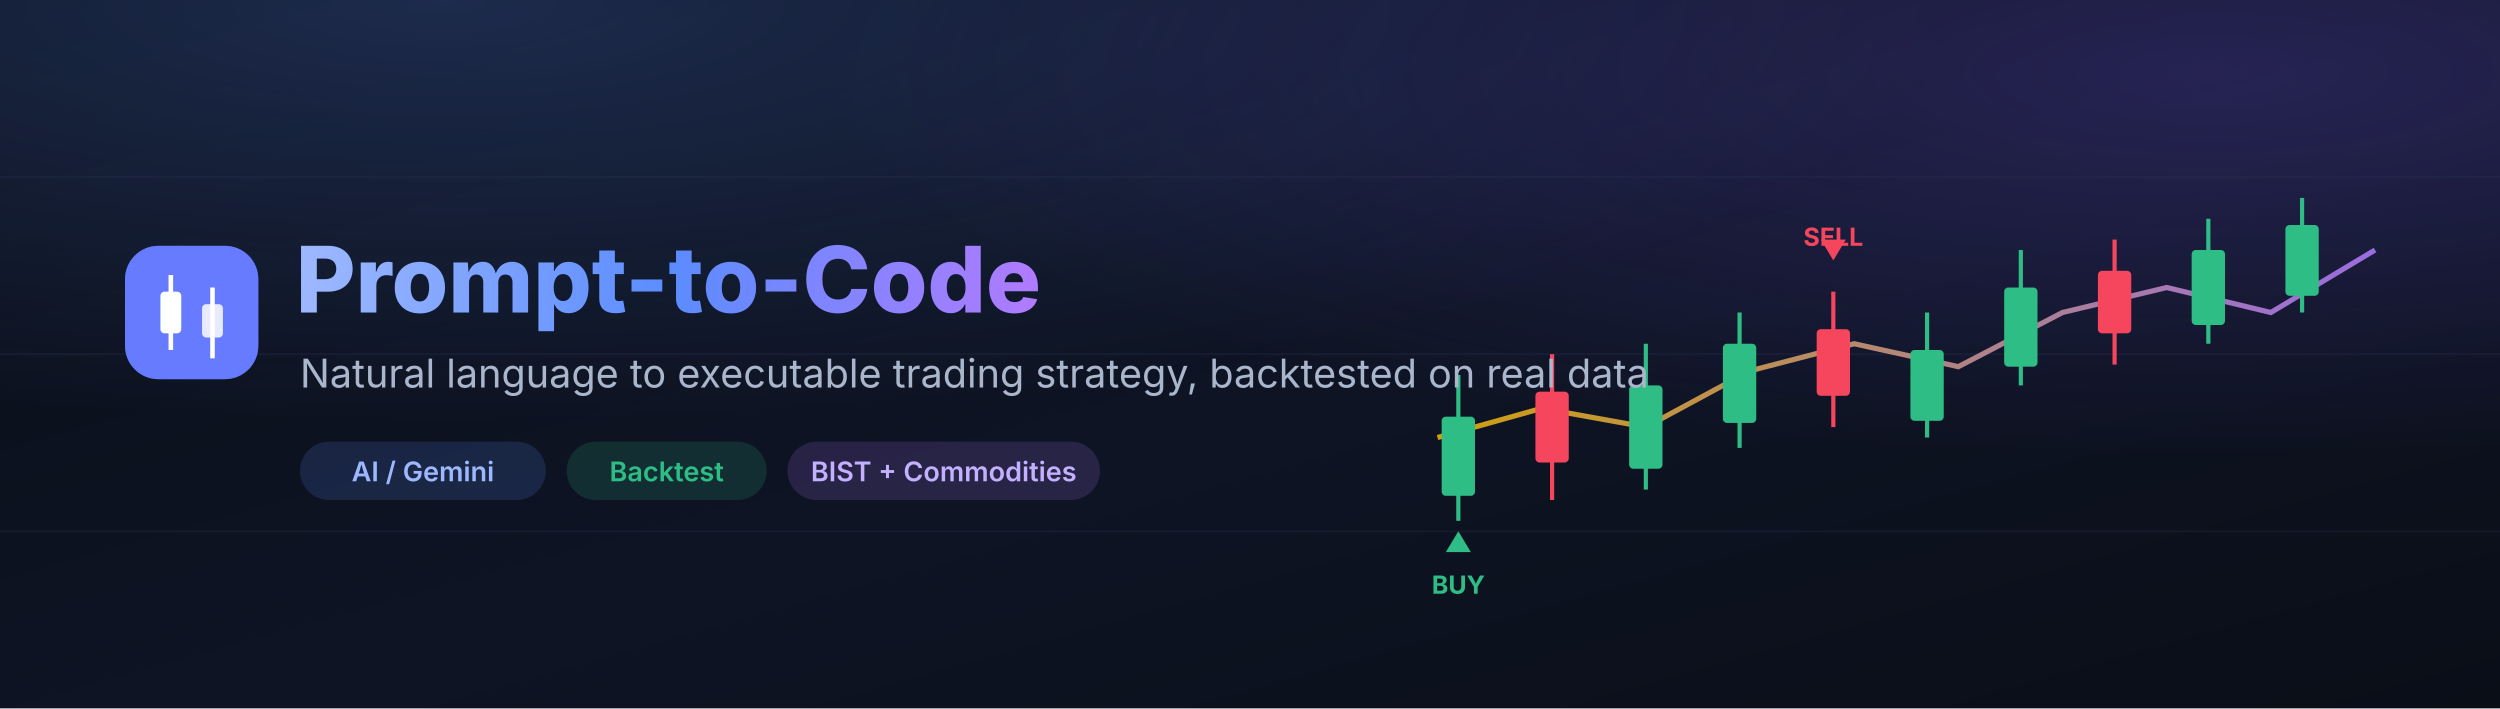
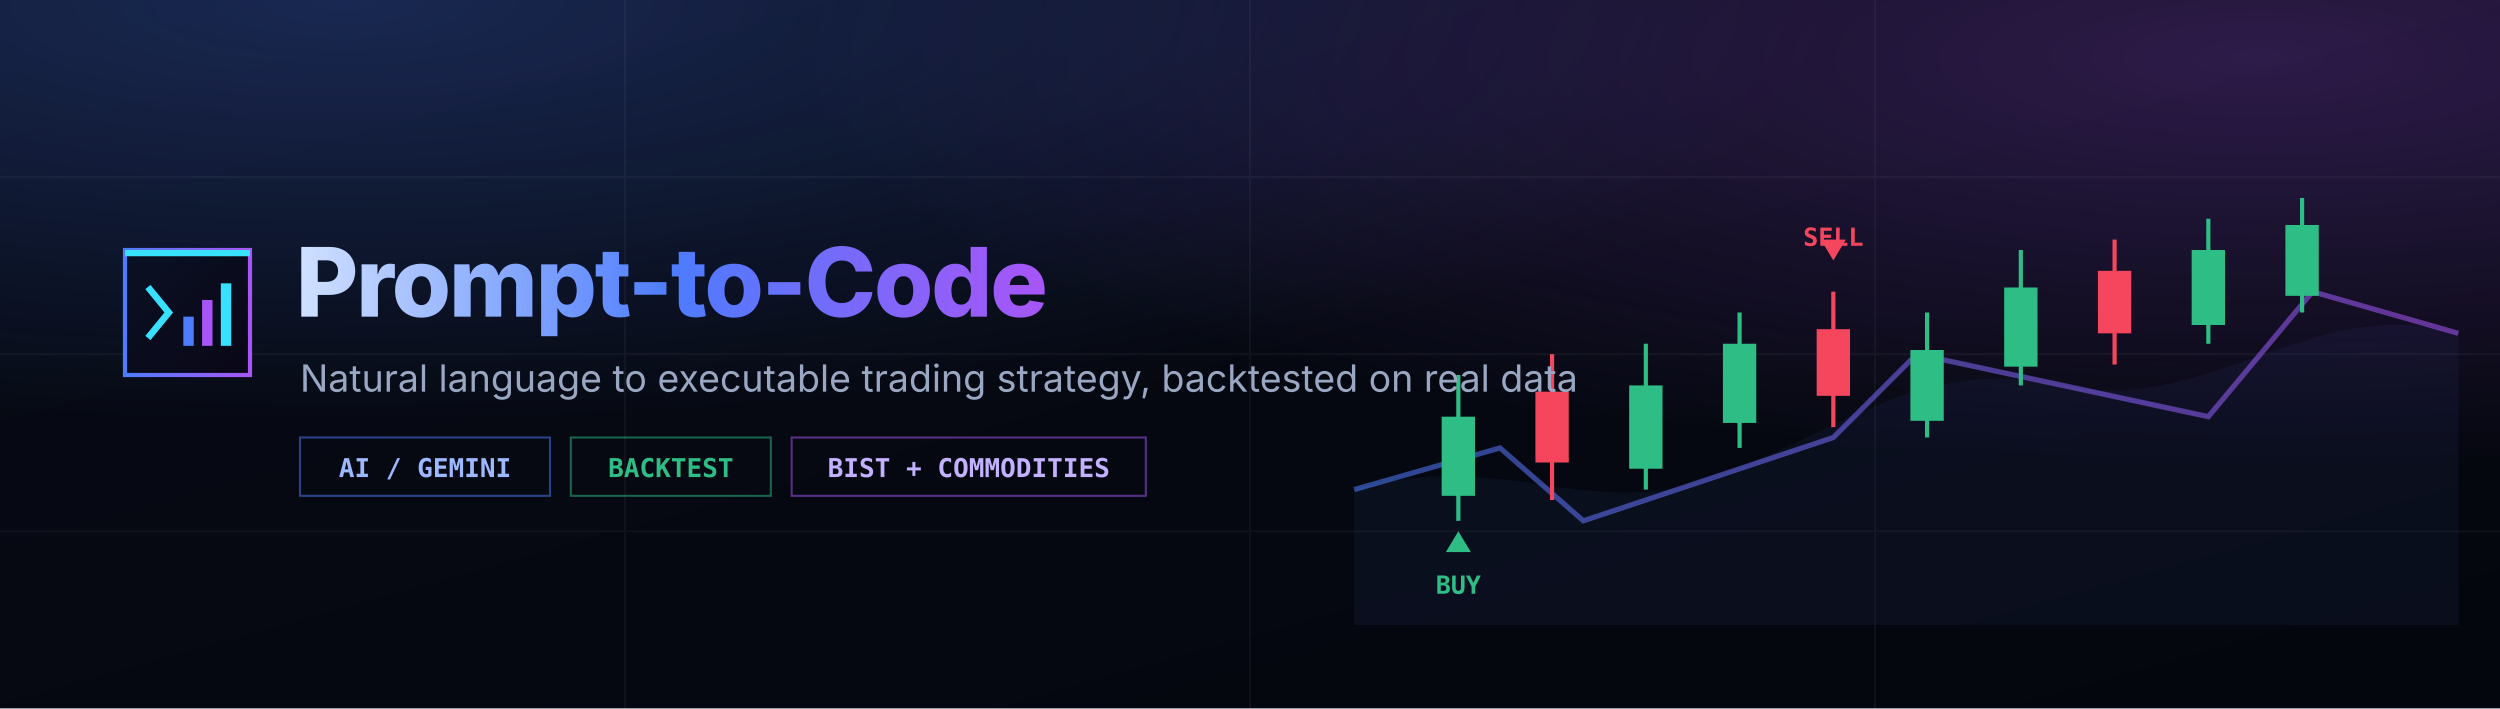
- <svg xmlns="http://www.w3.org/2000/svg" viewBox="0 0 1200 340" font-family="Segoe UI, Inter, system-ui, sans-serif">
+ <svg xmlns="http://www.w3.org/2000/svg" viewBox="0 0 1200 340" font-family="Inter, Segoe UI, system-ui, sans-serif">
  <defs>
    <linearGradient id="bg" x1="0" y1="0" x2="1" y2="1">
-       <stop offset="0" stop-color="#0a0e17" />
-       <stop offset="0.55" stop-color="#0e1424" />
-       <stop offset="1" stop-color="#0a0e17" />
+       <stop offset="0" stop-color="#070b16" />
+       <stop offset="1" stop-color="#04060d" />
    </linearGradient>
-     <radialGradient id="glow1" cx="18%" cy="0%" r="60%">
-       <stop offset="0" stop-color="#5b8cff" stop-opacity="0.22" />
-       <stop offset="1" stop-color="#5b8cff" stop-opacity="0" />
+     <radialGradient id="g1" cx="14%" cy="0%" r="60%">
+       <stop offset="0" stop-color="#4d7cfe" stop-opacity="0.26" />
+       <stop offset="1" stop-color="#4d7cfe" stop-opacity="0" />
    </radialGradient>
-     <radialGradient id="glow2" cx="88%" cy="10%" r="55%">
-       <stop offset="0" stop-color="#7b5bff" stop-opacity="0.22" />
-       <stop offset="1" stop-color="#7b5bff" stop-opacity="0" />
+     <radialGradient id="g2" cx="90%" cy="8%" r="58%">
+       <stop offset="0" stop-color="#a855f7" stop-opacity="0.24" />
+       <stop offset="1" stop-color="#a855f7" stop-opacity="0" />
    </radialGradient>
    <linearGradient id="title" x1="0" y1="0" x2="1" y2="0">
-       <stop offset="0" stop-color="#9db8ff" />
-       <stop offset="0.5" stop-color="#5b8cff" />
-       <stop offset="1" stop-color="#b07bff" />
+       <stop offset="0" stop-color="#cfe0ff" />
+       <stop offset="0.5" stop-color="#4d7cfe" />
+       <stop offset="1" stop-color="#a855f7" />
    </linearGradient>
-     <linearGradient id="sma" x1="0" y1="0" x2="1" y2="0">
-       <stop offset="0" stop-color="#f0b90b" />
-       <stop offset="1" stop-color="#b07bff" />
+     <linearGradient id="line" x1="0" y1="0" x2="1" y2="0">
+       <stop offset="0" stop-color="#4d7cfe" />
+       <stop offset="1" stop-color="#a855f7" />
+     </linearGradient>
+     <linearGradient id="lg" x1="0" y1="0" x2="1" y2="1">
+       <stop offset="0" stop-color="#0a1124" />
+       <stop offset="1" stop-color="#0a0716" />
    </linearGradient>
  </defs>
  <rect width="1200" height="340" fill="url(#bg)" />
-   <rect width="1200" height="340" fill="url(#glow1)" />
-   <rect width="1200" height="340" fill="url(#glow2)" />
-   <g stroke="#2a3450" stroke-width="1" opacity="0.25">
+   <rect width="1200" height="340" fill="url(#g1)" />
+   <rect width="1200" height="340" fill="url(#g2)" />
+   <g stroke="#ffffff" stroke-width="1" opacity="0.04">
    <line x1="0" y1="85" x2="1200" y2="85" />
    <line x1="0" y1="170" x2="1200" y2="170" />
    <line x1="0" y1="255" x2="1200" y2="255" />
+     <line x1="300" y1="0" x2="300" y2="340" />
+     <line x1="600" y1="0" x2="600" y2="340" />
+     <line x1="900" y1="0" x2="900" y2="340" />
+   </g>
+   <path d="M650,235 C720,215 760,250 820,230 C880,210 920,170 990,185 C1060,200 1110,140 1180,160 L1180,300 L650,300 Z" fill="#4d7cfe" opacity="0.06" />
+   <polyline fill="none" stroke="url(#line)" stroke-width="2.5" opacity="0.55" points="650,235 720,215 760,250 820,230 880,210 920,170 990,185 1060,200 1110,140 1180,160" />
+   <g>
+     <line x1="700" y1="180" x2="700" y2="250" stroke="#2ebd85" stroke-width="2" />
+     <rect x="692" y="200" width="16" height="38" fill="#2ebd85" />
+     <line x1="745" y1="170" x2="745" y2="240" stroke="#f6465d" stroke-width="2" />
+     <rect x="737" y="188" width="16" height="34" fill="#f6465d" />
+     <line x1="790" y1="165" x2="790" y2="235" stroke="#2ebd85" stroke-width="2" />
+     <rect x="782" y="185" width="16" height="40" fill="#2ebd85" />
+     <line x1="835" y1="150" x2="835" y2="215" stroke="#2ebd85" stroke-width="2" />
+     <rect x="827" y="165" width="16" height="38" fill="#2ebd85" />
+     <line x1="880" y1="140" x2="880" y2="205" stroke="#f6465d" stroke-width="2" />
+     <rect x="872" y="158" width="16" height="32" fill="#f6465d" />
+     <line x1="925" y1="150" x2="925" y2="210" stroke="#2ebd85" stroke-width="2" />
+     <rect x="917" y="168" width="16" height="34" fill="#2ebd85" />
+     <line x1="970" y1="120" x2="970" y2="185" stroke="#2ebd85" stroke-width="2" />
+     <rect x="962" y="138" width="16" height="38" fill="#2ebd85" />
+     <line x1="1015" y1="115" x2="1015" y2="175" stroke="#f6465d" stroke-width="2" />
+     <rect x="1007" y="130" width="16" height="30" fill="#f6465d" />
+     <line x1="1060" y1="105" x2="1060" y2="165" stroke="#2ebd85" stroke-width="2" />
+     <rect x="1052" y="120" width="16" height="36" fill="#2ebd85" />
+     <line x1="1105" y1="95" x2="1105" y2="150" stroke="#2ebd85" stroke-width="2" />
+     <rect x="1097" y="108" width="16" height="34" fill="#2ebd85" />
+   </g>
+   <g font-size="12" font-weight="700" font-family="JetBrains Mono, monospace">
+     <path d="M700,255 l-6,10 h12 z" fill="#2ebd85" />
+     <text x="700" y="285" fill="#2ebd85" text-anchor="middle">BUY</text>
+     <path d="M880,125 l-6,-10 h12 z" fill="#f6465d" />
+     <text x="880" y="118" fill="#f6465d" text-anchor="middle">SELL</text>
  </g>
  <g>
-     <polyline fill="none" stroke="url(#sma)" stroke-width="2.5" opacity="0.85" points="690,210 740,196 790,205 840,178 890,165 940,176 990,150 1040,138 1090,150 1140,120" />
-     <g>
-       <line x1="700" y1="180" x2="700" y2="250" stroke="#2ebd85" stroke-width="2" />
-       <rect x="692" y="200" width="16" height="38" rx="2" fill="#2ebd85" />
-       <line x1="745" y1="170" x2="745" y2="240" stroke="#f6465d" stroke-width="2" />
-       <rect x="737" y="188" width="16" height="34" rx="2" fill="#f6465d" />
-       <line x1="790" y1="165" x2="790" y2="235" stroke="#2ebd85" stroke-width="2" />
-       <rect x="782" y="185" width="16" height="40" rx="2" fill="#2ebd85" />
-       <line x1="835" y1="150" x2="835" y2="215" stroke="#2ebd85" stroke-width="2" />
-       <rect x="827" y="165" width="16" height="38" rx="2" fill="#2ebd85" />
-       <line x1="880" y1="140" x2="880" y2="205" stroke="#f6465d" stroke-width="2" />
-       <rect x="872" y="158" width="16" height="32" rx="2" fill="#f6465d" />
-       <line x1="925" y1="150" x2="925" y2="210" stroke="#2ebd85" stroke-width="2" />
-       <rect x="917" y="168" width="16" height="34" rx="2" fill="#2ebd85" />
-       <line x1="970" y1="120" x2="970" y2="185" stroke="#2ebd85" stroke-width="2" />
-       <rect x="962" y="138" width="16" height="38" rx="2" fill="#2ebd85" />
-       <line x1="1015" y1="115" x2="1015" y2="175" stroke="#f6465d" stroke-width="2" />
-       <rect x="1007" y="130" width="16" height="30" rx="2" fill="#f6465d" />
-       <line x1="1060" y1="105" x2="1060" y2="165" stroke="#2ebd85" stroke-width="2" />
-       <rect x="1052" y="120" width="16" height="36" rx="2" fill="#2ebd85" />
-       <line x1="1105" y1="95" x2="1105" y2="150" stroke="#2ebd85" stroke-width="2" />
-       <rect x="1097" y="108" width="16" height="34" rx="2" fill="#2ebd85" />
-     </g>
-     <g font-size="12" font-weight="700">
-       <path d="M700,255 l-6,10 h12 z" fill="#2ebd85" />
-       <text x="700" y="285" fill="#2ebd85" text-anchor="middle">BUY</text>
-       <path d="M880,125 l-6,-10 h12 z" fill="#f6465d" />
-       <text x="880" y="118" fill="#f6465d" text-anchor="middle">SELL</text>
-     </g>
+     <rect x="60" y="120" width="60" height="60" fill="url(#lg)" />
+     <rect x="60" y="120" width="60" height="60" fill="none" stroke="url(#line)" stroke-width="2" />
+     <rect x="60" y="120" width="60" height="3" fill="#38e1ff" />
+     <path d="M72 139 L81 150 L72 161" fill="none" stroke="#38e1ff" stroke-width="3.2" stroke-linecap="square" />
+     <rect x="88" y="152" width="5" height="14" fill="#4d7cfe" />
+     <rect x="97" y="144" width="5" height="22" fill="#a855f7" />
+     <rect x="106" y="136" width="5" height="30" fill="#38e1ff" />
  </g>
-   <g>
-     <rect x="60" y="118" width="64" height="64" rx="16" fill="#5b8cff" />
-     <rect x="60" y="118" width="64" height="64" rx="16" fill="#7b5bff" opacity="0.35" />
-     <g stroke="#ffffff" stroke-width="2.2">
-       <line x1="82" y1="132" x2="82" y2="168" />
-       <line x1="102" y1="138" x2="102" y2="172" />
-     </g>
-     <rect x="77" y="140" width="10" height="20" rx="2" fill="#ffffff" />
-     <rect x="97" y="146" width="10" height="16" rx="2" fill="#ffffff" opacity="0.85" />
-     <text x="142" y="150" font-size="44" font-weight="800" fill="url(#title)">Prompt-to-Code</text>
-     <text x="144" y="186" font-size="19" fill="#aab6cc">Natural language to executable trading strategy, backtested on real data</text>
-     <g font-size="13" font-weight="600">
-       <rect x="144" y="212" width="118" height="28" rx="14" fill="#5b8cff" opacity="0.16" />
-       <text x="203" y="231" fill="#9db8ff" text-anchor="middle">AI / Gemini</text>
-       <rect x="272" y="212" width="96" height="28" rx="14" fill="#2ebd85" opacity="0.16" />
-       <text x="320" y="231" fill="#2ebd85" text-anchor="middle">Backtest</text>
-       <rect x="378" y="212" width="150" height="28" rx="14" fill="#b07bff" opacity="0.16" />
-       <text x="453" y="231" fill="#c3b0ff" text-anchor="middle">BIST + Commodities</text>
-     </g>
+   <text x="142" y="152" font-size="46" font-weight="800" fill="url(#title)" letter-spacing="-1">Prompt-to-Code</text>
+   <text x="144" y="188" font-size="18" fill="#9aa7c2">Natural language to executable trading strategy, backtested on real data</text>
+   <g font-size="12.5" font-weight="600" font-family="JetBrains Mono, monospace">
+     <rect x="144" y="210" width="120" height="28" fill="none" stroke="#4d7cfe" opacity="0.5" />
+     <text x="204" y="229" fill="#9db8ff" text-anchor="middle" opacity="1">AI / GEMINI</text>
+     <rect x="274" y="210" width="96" height="28" fill="none" stroke="#2ebd85" opacity="0.5" />
+     <text x="322" y="229" fill="#2ebd85" text-anchor="middle">BACKTEST</text>
+     <rect x="380" y="210" width="170" height="28" fill="none" stroke="#a855f7" opacity="0.5" />
+     <text x="465" y="229" fill="#c3b0ff" text-anchor="middle">BIST + COMMODITIES</text>
  </g>
</svg>
